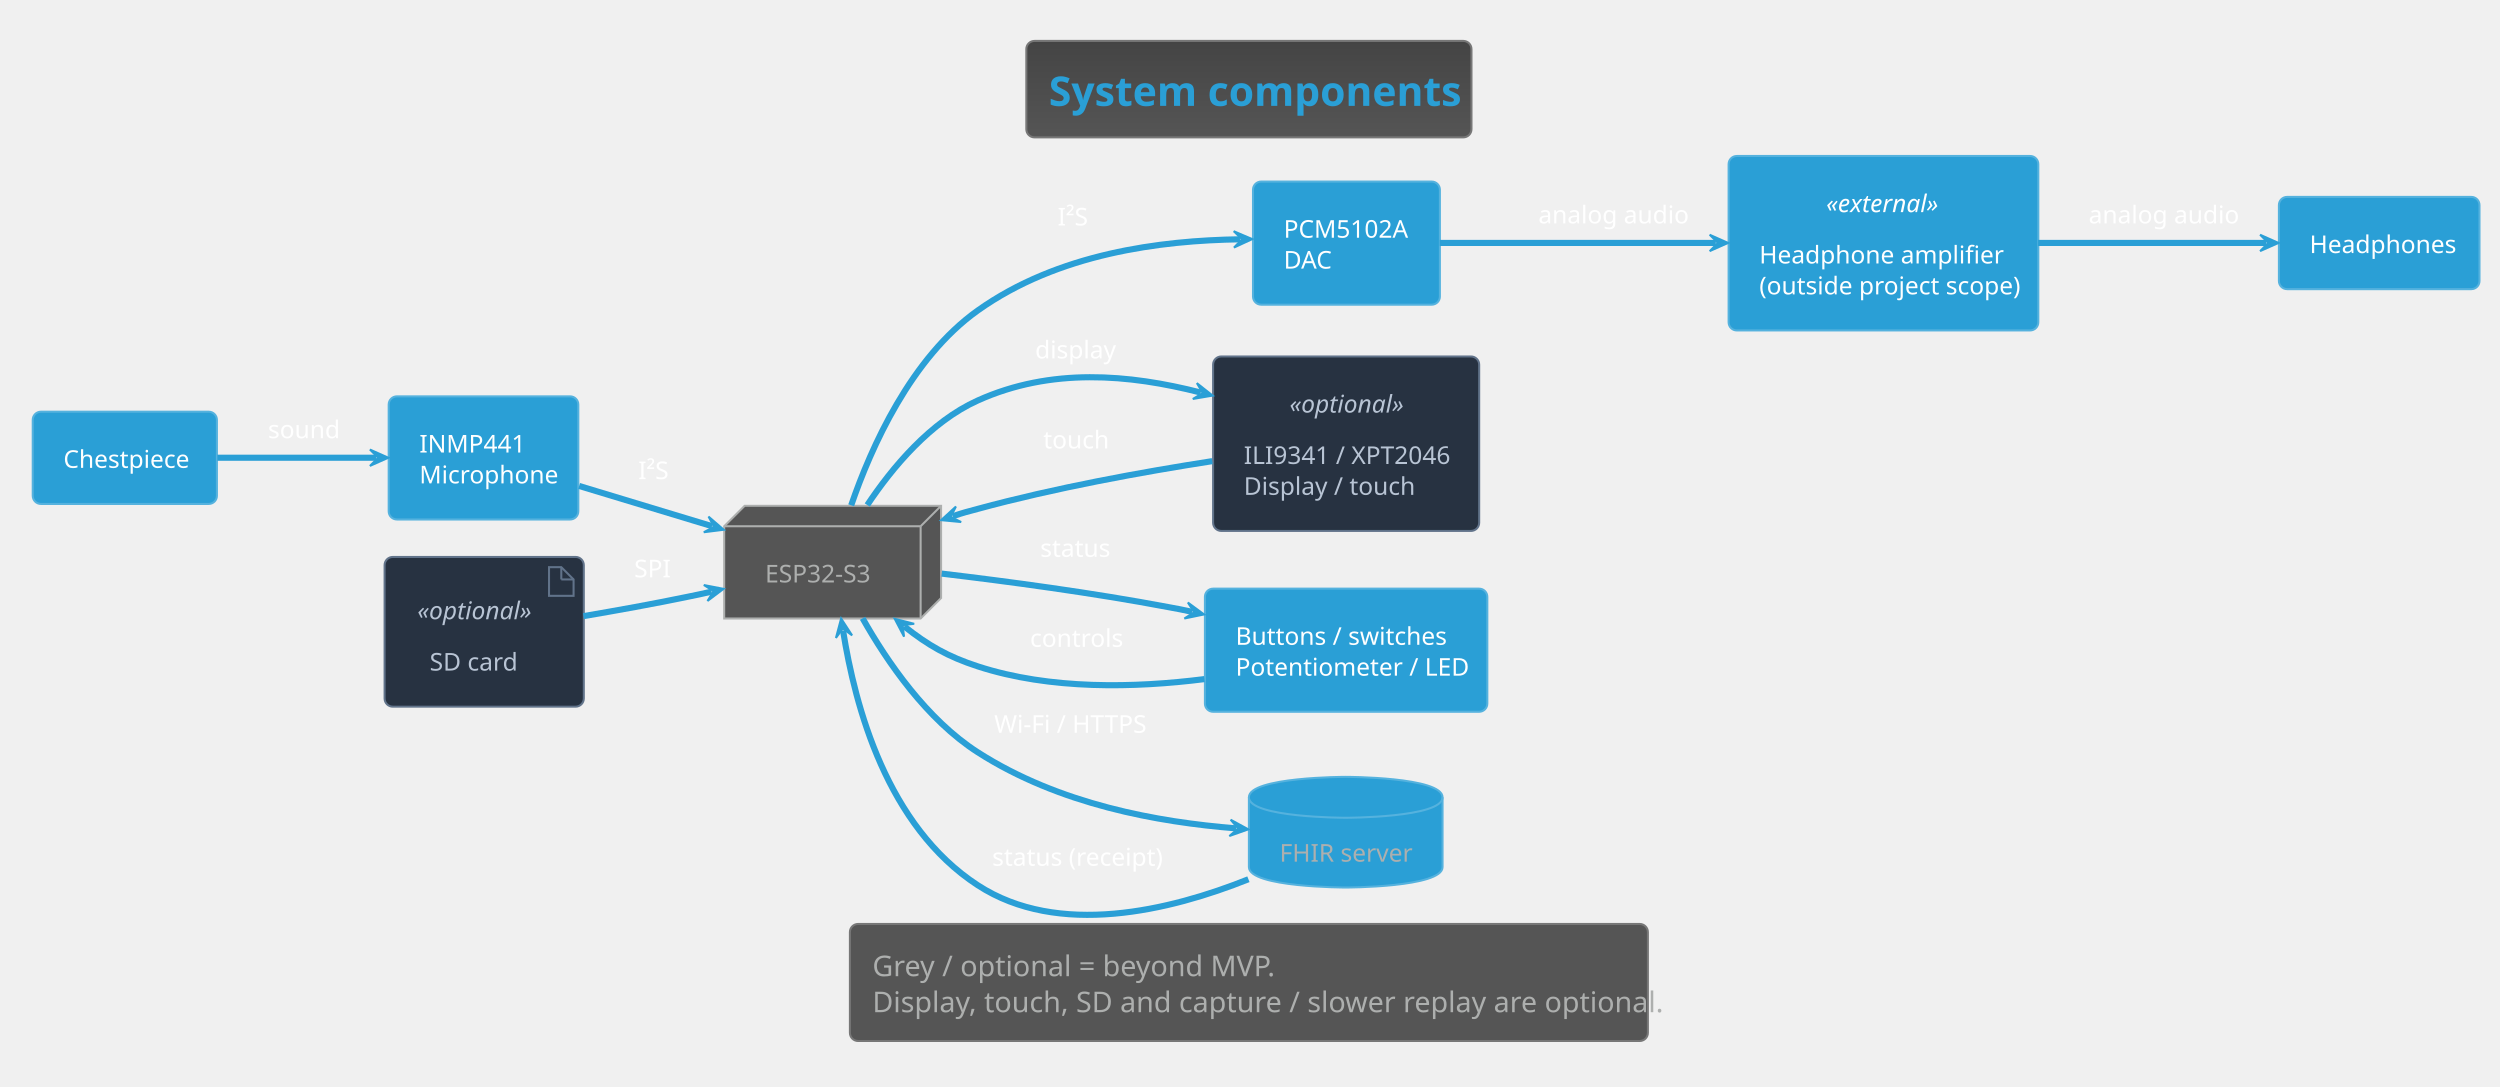
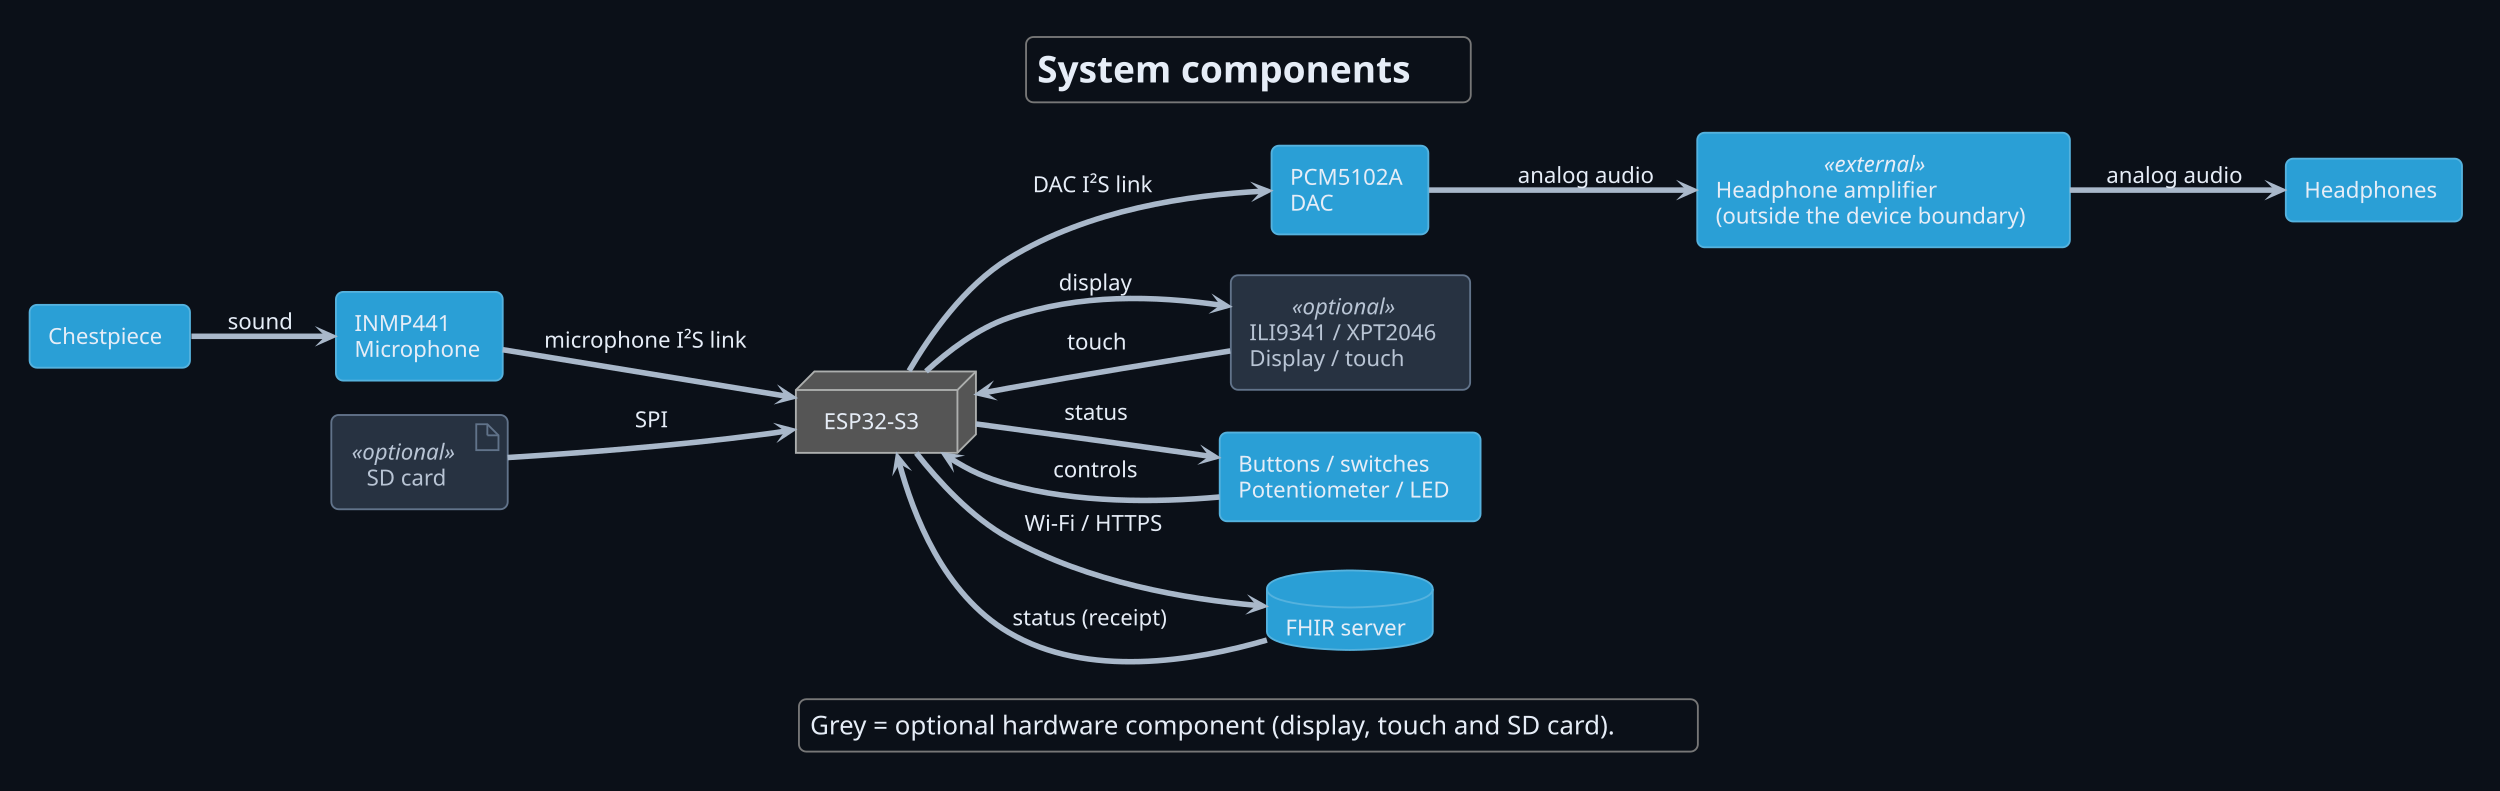
- <svg xmlns="http://www.w3.org/2000/svg" contentStyleType="text/css" data-diagram-type="DESCRIPTION" height="553.125px" preserveAspectRatio="none" style="width:1273px;height:553px;" version="1.1" viewBox="0 0 1273 553" width="1273.958px" zoomAndPan="magnify">
-   <defs>
-     <linearGradient id="g1qleq7sax99ex0" x1="50%" x2="50%" y1="0%" y2="100%">
-       <stop offset="0%" stop-color="#444444" />
-       <stop offset="100%" stop-color="#555555" />
-     </linearGradient>
-   </defs>
-   <g>
-     <g class="title" data-source-line="16">
-       <rect fill="url(#g1qleq7sax99ex0)" height="49.121" rx="4.167" ry="4.167" style="stroke:#777777;stroke-width:1.042;" width="226.672" x="522.601" y="20.833" />
-       <text fill="#2a9fd6" font-family="sans-serif" font-size="20.833" font-weight="bold" lengthAdjust="spacing" textLength="203.756" x="534.06" y="53.919">System components</text>
+ <svg xmlns="http://www.w3.org/2000/svg" version="1.1" data-diagram-type="DESCRIPTION" style="width:1407px;height:445px;background:#0B1018;" width="1407.292px" height="445.833px" viewBox="0 0 1407 445" zoomAndPan="magnify" preserveAspectRatio="none" contentStyleType="text/css">
+   <defs />
+   <g font-family="sans-serif" lengthAdjust="spacing">
+     <rect x="0" y="0" width="1407.292" height="445.833" fill="#0B1018" style="stroke:none;" />
+     <g class="title" data-source-line="19">
+       <rect x="577.463" y="20.833" width="250.283" height="36.751" fill="none" style="stroke:#777;stroke-width:1.042;" rx="4.167" ry="4.167" />
+       <text x="583.713" y="46.421" fill="#E6EDF7" font-size="20.833" textLength="237.783" font-weight="700">System components</text>
    </g>
-     <g class="entity" data-qualified-name="chest" data-source-line="18" id="ent0002">
-       <rect fill="#2a9fd6" height="46.973" rx="4.167" ry="4.167" style="stroke:#55b2de;stroke-width:1.042;" width="93.787" x="16.667" y="209.637" />
-       <text fill="#ffffff" font-family="sans-serif" font-size="12.5" lengthAdjust="spacing" textLength="62.537" x="32.292" y="238.238">Chestpiece</text>
+     <g class="entity" data-qualified-name="chest" id="ent0001" data-source-line="21">
+       <rect x="16.667" y="171.57" width="90.249" height="35.384" fill="#2A9FD6" style="stroke:#55B2DE;stroke-width:1.042;" rx="4.167" ry="4.167" />
+       <text x="27.083" y="193.589" fill="#E6EDF7" font-size="12.5" textLength="69.415">Chestpiece</text>
    </g>
-     <g class="entity" data-qualified-name="mic" data-source-line="19" id="ent0003">
-       <rect fill="#2a9fd6" height="62.695" rx="4.167" ry="4.167" style="stroke:#55b2de;stroke-width:1.042;" width="96.564" x="197.917" y="201.825" />
-       <text fill="#ffffff" font-family="sans-serif" font-size="12.5" lengthAdjust="spacing" textLength="52.106" x="213.542" y="230.426">INMP441</text>
-       <text fill="#ffffff" font-family="sans-serif" font-size="12.5" lengthAdjust="spacing" textLength="65.314" x="213.542" y="246.149">Microphone</text>
+     <g class="entity" data-qualified-name="mic" id="ent0002" data-source-line="22">
+       <rect x="189.063" y="164.278" width="93.868" height="49.935" fill="#2A9FD6" style="stroke:#55B2DE;stroke-width:1.042;" rx="4.167" ry="4.167" />
+       <text x="199.479" y="186.297" fill="#E6EDF7" font-size="12.5" textLength="55.219">INMP441</text>
+       <text x="199.479" y="200.848" fill="#E6EDF7" font-size="12.5" textLength="73.035">Microphone</text>
    </g>
-     <g class="entity" data-qualified-name="cpu" data-source-line="20" id="ent0004">
-       <polygon fill="#555555" points="368.75,267.971,379.167,257.554,479.201,257.554,479.201,304.527,468.785,314.943,368.75,314.943,368.75,267.971" style="stroke:#adafae;stroke-width:1.042;" />
-       <line style="stroke:#adafae;stroke-width:1.042;" x1="468.785" x2="479.201" y1="267.971" y2="257.554" />
-       <line style="stroke:#adafae;stroke-width:1.042;" x1="368.75" x2="468.785" y1="267.971" y2="267.971" />
-       <line style="stroke:#adafae;stroke-width:1.042;" x1="468.785" x2="468.785" y1="267.971" y2="314.943" />
-       <text fill="#adafae" font-family="sans-serif" font-size="12.5" lengthAdjust="spacing" textLength="58.368" x="389.583" y="296.572">ESP32-S3</text>
+     <g class="entity" data-qualified-name="cpu" id="ent0003" data-source-line="23">
+       <polygon points="447.917,219.486,458.333,209.07,549.257,209.07,549.257,244.454,538.841,254.87,447.917,254.87,447.917,219.486" fill="#555" style="stroke:#ADAFAE;stroke-width:1.042;stroke-linejoin:miter;stroke-miterlimit:10;" />
+       <line x1="538.841" y1="219.486" x2="549.257" y2="209.07" style="stroke:#ADAFAE;stroke-width:1.042;" />
+       <line x1="447.917" y1="219.486" x2="538.841" y2="219.486" style="stroke:#ADAFAE;stroke-width:1.042;" />
+       <line x1="538.841" y1="219.486" x2="538.841" y2="254.87" style="stroke:#ADAFAE;stroke-width:1.042;" />
+       <text x="463.542" y="241.506" fill="#E6EDF7" font-size="12.5" textLength="59.674">ESP32-S3</text>
    </g>
-     <g class="entity" data-qualified-name="dac" data-source-line="21" id="ent0005">
-       <rect fill="#2a9fd6" height="62.695" rx="4.167" ry="4.167" style="stroke:#55b2de;stroke-width:1.042;" width="95.172" x="638.021" y="92.45" />
-       <text fill="#ffffff" font-family="sans-serif" font-size="12.5" lengthAdjust="spacing" textLength="63.922" x="653.646" y="121.051">PCM5102A</text>
-       <text fill="#ffffff" font-family="sans-serif" font-size="12.5" lengthAdjust="spacing" textLength="26.392" x="653.646" y="136.774">DAC</text>
+     <g class="entity" data-qualified-name="dac" id="ent0004" data-source-line="24">
+       <rect x="715.625" y="81.986" width="88.247" height="49.935" fill="#2A9FD6" style="stroke:#55B2DE;stroke-width:1.042;" rx="4.167" ry="4.167" />
+       <text x="726.042" y="104.006" fill="#E6EDF7" font-size="12.5" textLength="67.413">PCM5102A</text>
+       <text x="726.042" y="118.557" fill="#E6EDF7" font-size="12.5" textLength="26.904">DAC</text>
    </g>
-     <g class="entity" data-qualified-name="amp" data-source-line="22" id="ent0006">
-       <rect fill="#2a9fd6" height="88.835" rx="4.167" ry="4.167" style="stroke:#55b2de;stroke-width:1.042;" width="157.703" x="880.208" y="79.429" />
-       <text fill="#ffffff" font-family="sans-serif" font-size="12.5" font-style="italic" lengthAdjust="spacing" textLength="58.374" x="929.873" y="108.03">«external»</text>
-       <text fill="#ffffff" font-family="sans-serif" font-size="12.5" lengthAdjust="spacing" textLength="115.35" x="895.833" y="134.169">Headphone amplifier</text>
-       <text fill="#ffffff" font-family="sans-serif" font-size="12.5" lengthAdjust="spacing" textLength="126.453" x="895.833" y="149.892">(outside project scope)</text>
+     <g class="entity" data-qualified-name="amp" id="ent0005" data-source-line="25">
+       <rect x="955.208" y="74.695" width="209.719" height="64.486" fill="#2A9FD6" style="stroke:#55B2DE;stroke-width:1.042;" rx="4.167" ry="4.167" />
+       <text x="1026.483" y="96.714" fill="#E6EDF7" font-size="12.5" textLength="67.169" font-style="italic">«external»</text>
+       <text x="965.625" y="111.265" fill="#E6EDF7" font-size="12.5" textLength="131.195">Headphone amplifier</text>
+       <text x="965.625" y="125.816" fill="#E6EDF7" font-size="12.5" textLength="188.885">(outside the device boundary)</text>
    </g>
-     <g class="entity" data-qualified-name="hp" data-source-line="23" id="ent0007">
-       <rect fill="#2a9fd6" height="46.973" rx="4.167" ry="4.167" style="stroke:#55b2de;stroke-width:1.042;" width="102.142" x="1160.417" y="100.262" />
-       <text fill="#ffffff" font-family="sans-serif" font-size="12.5" lengthAdjust="spacing" textLength="70.892" x="1176.042" y="128.863">Headphones</text>
+     <g class="entity" data-qualified-name="hp" id="ent0006" data-source-line="26">
+       <rect x="1286.458" y="89.278" width="99.148" height="35.384" fill="#2A9FD6" style="stroke:#55B2DE;stroke-width:1.042;" rx="4.167" ry="4.167" />
+       <text x="1296.875" y="111.297" fill="#E6EDF7" font-size="12.5" textLength="78.314">Headphones</text>
    </g>
-     <g class="entity" data-qualified-name="ui" data-source-line="24" id="ent0008">
-       <rect fill="#273241" height="88.835" rx="4.167" ry="4.167" style="stroke:#61738a;stroke-width:1.042;" width="135.492" x="617.708" y="181.512" />
-       <text fill="#b8c4d4" font-family="sans-serif" font-size="12.5" font-style="italic" lengthAdjust="spacing" textLength="57.69" x="656.609" y="210.113">«optional»</text>
-       <text fill="#b8c4d4" font-family="sans-serif" font-size="12.5" lengthAdjust="spacing" textLength="104.242" x="633.333" y="236.253">ILI9341 / XPT2046</text>
-       <text fill="#b8c4d4" font-family="sans-serif" font-size="12.5" lengthAdjust="spacing" textLength="81.982" x="633.333" y="251.975">Display / touch</text>
+     <g class="entity" data-qualified-name="ui" id="ent0007" data-source-line="27">
+       <rect x="692.708" y="154.903" width="134.688" height="64.486" fill="#273241" style="stroke:#61738A;stroke-width:1.042;" rx="4.167" ry="4.167" />
+       <text x="727.075" y="176.922" fill="#B8C4D4" font-size="12.5" textLength="65.955" font-style="italic">«optional»</text>
+       <text x="703.125" y="191.473" fill="#B8C4D4" font-size="12.5" textLength="113.855">ILI9341 / XPT2046</text>
+       <text x="703.125" y="206.024" fill="#B8C4D4" font-size="12.5" textLength="93.5">Display / touch</text>
    </g>
-     <g class="entity" data-qualified-name="controls" data-source-line="25" id="ent0009">
-       <rect fill="#2a9fd6" height="62.695" rx="4.167" ry="4.167" style="stroke:#55b2de;stroke-width:1.042;" width="143.805" x="613.542" y="299.741" />
-       <text fill="#ffffff" font-family="sans-serif" font-size="12.5" lengthAdjust="spacing" textLength="100.739" x="629.167" y="328.342">Buttons / switches</text>
-       <text fill="#ffffff" font-family="sans-serif" font-size="12.5" lengthAdjust="spacing" textLength="112.555" x="629.167" y="344.065">Potentiometer / LED</text>
+     <g class="entity" data-qualified-name="controls" id="ent0008" data-source-line="28">
+       <rect x="686.458" y="243.445" width="146.798" height="49.935" fill="#2A9FD6" style="stroke:#55B2DE;stroke-width:1.042;" rx="4.167" ry="4.167" />
+       <text x="696.875" y="265.464" fill="#E6EDF7" font-size="12.5" textLength="114.648">Buttons / switches</text>
+       <text x="696.875" y="280.015" fill="#E6EDF7" font-size="12.5" textLength="125.964">Potentiometer / LED</text>
    </g>
-     <g class="entity" data-qualified-name="sd" data-source-line="26" id="ent0010">
-       <rect fill="#273241" height="76.237" rx="4.167" ry="4.167" style="stroke:#61738a;stroke-width:1.042;" width="101.44" x="195.833" y="283.596" />
-       <polygon fill="#273241" points="279.565,288.804,279.565,303.387,292.065,303.387,292.065,295.054,285.815,288.804,279.565,288.804" style="stroke:#61738a;stroke-width:1.042;" />
-       <line style="stroke:#61738a;stroke-width:1.042;" x1="285.815" x2="285.815" y1="288.804" y2="295.054" />
-       <line style="stroke:#61738a;stroke-width:1.042;" x1="292.065" x2="285.815" y1="295.054" y2="295.054" />
-       <text fill="#b8c4d4" font-family="sans-serif" font-size="12.5" font-style="italic" lengthAdjust="spacing" textLength="57.69" x="212.5" y="315.322">«optional»</text>
-       <text fill="#b8c4d4" font-family="sans-serif" font-size="12.5" lengthAdjust="spacing" textLength="45.154" x="218.768" y="341.461">SD card</text>
+     <g class="entity" data-qualified-name="sd" id="ent0009" data-source-line="29">
+       <rect x="186.458" y="233.549" width="99.288" height="53.06" fill="#273241" style="stroke:#61738A;stroke-width:1.042;" rx="4.167" ry="4.167" />
+       <polygon points="268.038,238.757,268.038,253.341,280.538,253.341,280.538,245.007,274.288,238.757,268.038,238.757" fill="#273241" style="stroke:#61738A;stroke-width:1.042;stroke-linejoin:miter;stroke-miterlimit:10;" />
+       <line x1="274.288" y1="238.757" x2="274.288" y2="245.007" style="stroke:#61738A;stroke-width:1.042;" />
+       <line x1="280.538" y1="245.007" x2="274.288" y2="245.007" style="stroke:#61738A;stroke-width:1.042;" />
+       <text x="197.917" y="258.693" fill="#B8C4D4" font-size="12.5" textLength="65.955" font-style="italic">«optional»</text>
+       <text x="206.324" y="273.244" fill="#B8C4D4" font-size="12.5" textLength="49.139">SD card</text>
    </g>
-     <g class="entity" data-qualified-name="server" data-source-line="27" id="ent0011">
-       <path d="M635.938,405.991 C635.938,395.575 685.245,395.575 685.245,395.575 C685.245,395.575 734.552,395.575 734.552,405.991 L734.552,441.506 C734.552,451.923 685.245,451.923 685.245,451.923 C685.245,451.923 635.938,451.923 635.938,441.506 L635.938,405.991" fill="#2a9fd6" style="stroke:#55b2de;stroke-width:1.042;" />
-       <path d="M635.938,405.991 C635.938,416.408 685.245,416.408 685.245,416.408 C685.245,416.408 734.552,416.408 734.552,405.991" fill="none" style="stroke:#55b2de;stroke-width:1.042;" />
-       <text fill="#adafae" font-family="sans-serif" font-size="12.5" lengthAdjust="spacing" textLength="67.365" x="651.562" y="438.759">FHIR server</text>
+     <g class="entity" data-qualified-name="server" id="ent0010" data-source-line="30">
+       <path d="M713.021,331.466 C713.021,321.049 759.689,321.049 759.689,321.049 C759.689,321.049 806.358,321.049 806.358,331.466 L806.358,355.391 C806.358,365.808 759.689,365.808 759.689,365.808 C759.689,365.808 713.021,365.808 713.021,355.391 L713.021,331.466" style="stroke:#55B2DE;stroke-width:1.042;" fill="#2A9FD6" />
+       <path d="M713.021,331.466 C713.021,341.882 759.689,341.882 759.689,341.882 C759.689,341.882 806.358,341.882 806.358,331.466" style="stroke:#55B2DE;stroke-width:1.042;" fill="none" />
+       <text x="723.438" y="357.652" fill="#E6EDF7" font-size="12.5" textLength="72.504">FHIR server</text>
    </g>
-     <g class="link" data-entity-1="ent0002" data-entity-2="ent0003" data-link-type="dependency" id="lnk12">
-       <polygon fill="#2a9fd6" points="197.748,233.075,188.373,228.908,192.539,233.075,188.373,237.242,197.748,233.075" style="stroke:#2a9fd6;stroke-width:1.042;" />
-       <path d="M110.657,233.075 C137.325,233.075 164.58,233.075 191.498,233.075" fill="none" style="stroke:#2a9fd6;stroke-width:3.125;" />
-       <text fill="#ffffff" font-family="sans-serif" font-size="12.5" lengthAdjust="spacing" textLength="34.058" x="136.458" y="223.134">sound</text>
+     <g class="link" data-entity-1="ent0001" data-entity-2="ent0002" id="lnk11" data-link-type="dependency">
+       <polygon points="188.913,189.278,179.538,185.111,183.705,189.278,179.538,193.445,188.913,189.278" fill="#A9B8CA" style="stroke:#A9B8CA;stroke-width:1.042;stroke-linejoin:miter;stroke-miterlimit:10;" />
+       <path d="M107.73,189.278 C132.696,189.278 158.537,189.278 183.705,189.278" style="stroke:#A9B8CA;stroke-width:3.125;" fill="none" />
+       <text x="128.125" y="185.256" fill="#E6EDF7" font-size="12.5" textLength="37.939">sound</text>
    </g>
-     <g class="link" data-entity-1="ent0003" data-entity-2="ent0004" data-link-type="dependency" id="lnk13">
-       <polygon fill="#2a9fd6" points="368.553,269.745,360.787,263.042,363.568,268.237,358.373,271.018,368.553,269.745" style="stroke:#2a9fd6;stroke-width:1.042;" />
-       <path d="M294.894,247.451 C317.636,254.334 339.001,260.801 362.571,267.935" fill="none" style="stroke:#2a9fd6;stroke-width:3.125;" />
-       <text fill="#ffffff" font-family="sans-serif" font-size="12.5" lengthAdjust="spacing" textLength="15.973" x="325" y="243.968">I²S</text>
+     <g class="link" data-entity-1="ent0002" data-entity-2="ent0003" id="lnk12" data-link-type="dependency">
+       <polygon points="447.91,223.871,439.333,218.242,442.77,223.028,437.984,226.465,447.91,223.871" fill="#A9B8CA" style="stroke:#A9B8CA;stroke-width:1.042;stroke-linejoin:miter;stroke-miterlimit:10;" />
+       <path d="M282.937,196.815 C329.224,204.406 395.265,215.237 442.77,223.028" style="stroke:#A9B8CA;stroke-width:3.125;" fill="none" />
+       <text x="306.25" y="195.672" fill="#E6EDF7" font-size="12.5" textLength="121.112">microphone I²S link</text>
    </g>
-     <g class="link" data-entity-1="ent0004" data-entity-2="ent0005" data-link-type="dependency" id="lnk14">
-       <polygon fill="#2a9fd6" points="637.651,121.753,628.214,117.728,632.443,121.832,628.339,126.061,637.651,121.753" style="stroke:#2a9fd6;stroke-width:1.042;" />
-       <path d="M433.414,257.326 C443.649,227.577 463.911,182.242 497.917,158.075 C538.834,128.996 590.92,122.457 631.401,121.847" fill="none" style="stroke:#2a9fd6;stroke-width:3.125;" />
-       <text fill="#ffffff" font-family="sans-serif" font-size="12.5" lengthAdjust="spacing" textLength="15.973" x="538.542" y="114.801">I²S</text>
+     <g class="link" data-entity-1="ent0003" data-entity-2="ent0004" id="lnk13" data-link-type="dependency">
+       <polygon points="715.524,107.339,705.941,103.677,710.323,107.616,706.384,111.999,715.524,107.339" fill="#A9B8CA" style="stroke:#A9B8CA;stroke-width:1.042;stroke-linejoin:miter;stroke-miterlimit:10;" />
+       <path d="M511.62,208.697 C523.278,188.732 542.78,160.84 567.708,145.528 C612.996,117.71 669.427,109.793 710.323,107.616" style="stroke:#A9B8CA;stroke-width:3.125;" fill="none" />
+       <text x="581.25" y="108.172" fill="#E6EDF7" font-size="12.5" textLength="73.59">DAC I²S link</text>
    </g>
-     <g class="link" data-entity-1="ent0005" data-entity-2="ent0006" data-link-type="dependency" id="lnk15">
-       <polygon fill="#2a9fd6" points="879.954,123.7,870.579,119.533,874.746,123.7,870.579,127.867,879.954,123.7" style="stroke:#2a9fd6;stroke-width:1.042;" />
-       <path d="M733.106,123.7 C773.413,123.7 826.24,123.7 873.704,123.7" fill="none" style="stroke:#2a9fd6;stroke-width:3.125;" />
-       <text fill="#ffffff" font-family="sans-serif" font-size="12.5" lengthAdjust="spacing" textLength="71.594" x="783.333" y="113.759">analog audio</text>
+     <g class="link" data-entity-1="ent0004" data-entity-2="ent0005" id="lnk14" data-link-type="dependency">
+       <polygon points="954.978,106.986,945.603,102.82,949.769,106.986,945.603,111.153,954.978,106.986" fill="#A9B8CA" style="stroke:#A9B8CA;stroke-width:1.042;stroke-linejoin:miter;stroke-miterlimit:10;" />
+       <path d="M804.257,106.986 C843.634,106.986 898.093,106.986 949.769,106.986" style="stroke:#A9B8CA;stroke-width:3.125;" fill="none" />
+       <text x="854.167" y="102.964" fill="#E6EDF7" font-size="12.5" textLength="80.908">analog audio</text>
    </g>
-     <g class="link" data-entity-1="ent0006" data-entity-2="ent0007" data-link-type="dependency" id="lnk16">
-       <polygon fill="#2a9fd6" points="1160.224,123.7,1150.849,119.533,1155.015,123.7,1150.849,127.867,1160.224,123.7" style="stroke:#2a9fd6;stroke-width:1.042;" />
-       <path d="M1037.789,123.7 C1077.719,123.7 1118.931,123.7 1153.974,123.7" fill="none" style="stroke:#2a9fd6;stroke-width:3.125;" />
-       <text fill="#ffffff" font-family="sans-serif" font-size="12.5" lengthAdjust="spacing" textLength="71.594" x="1063.542" y="113.759">analog audio</text>
+     <g class="link" data-entity-1="ent0005" data-entity-2="ent0006" id="lnk15" data-link-type="dependency">
+       <polygon points="1286.101,106.986,1276.726,102.82,1280.892,106.986,1276.726,111.153,1286.101,106.986" fill="#A9B8CA" style="stroke:#A9B8CA;stroke-width:1.042;stroke-linejoin:miter;stroke-miterlimit:10;" />
+       <path d="M1164.9,106.986 C1206.526,106.986 1247.27,106.986 1280.892,106.986" style="stroke:#A9B8CA;stroke-width:3.125;" fill="none" />
+       <text x="1185.417" y="102.964" fill="#E6EDF7" font-size="12.5" textLength="80.908">analog audio</text>
    </g>
-     <g class="link" data-entity-1="ent0009" data-entity-2="ent0004" data-link-type="dependency" id="lnk17">
-       <polygon fill="#2a9fd6" points="455.566,315.092,460.333,324.177,459.651,318.324,465.503,317.642,455.566,315.092" style="stroke:#2a9fd6;stroke-width:1.042;" />
-       <path d="M613.277,345.799 C577.81,350.296 534.736,351.315 497.917,339.325 C482.577,334.329 472.679,328.632 460.467,318.97" fill="none" style="stroke:#2a9fd6;stroke-width:3.125;" />
-       <text fill="#ffffff" font-family="sans-serif" font-size="12.5" lengthAdjust="spacing" textLength="43.768" x="524.479" y="329.384">controls</text>
+     <g class="link" data-entity-1="ent0008" data-entity-2="ent0003" id="lnk16" data-link-type="dependency">
+       <polygon points="530.141,254.998,535.838,263.53,534.543,257.782,540.292,256.487,530.141,254.998" fill="#A9B8CA" style="stroke:#A9B8CA;stroke-width:1.042;stroke-linejoin:miter;stroke-miterlimit:10;" />
+       <path d="M686.394,279.711 C650.143,282.926 605.952,283.135 567.708,272.611 C554.549,268.99 545.766,264.878 534.543,257.782" style="stroke:#A9B8CA;stroke-width:3.125;" fill="none" />
+       <text x="592.708" y="268.589" fill="#E6EDF7" font-size="12.5" textLength="50.116">controls</text>
    </g>
-     <g class="link" data-entity-1="ent0004" data-entity-2="ent0009" data-link-type="dependency" id="lnk18">
-       <polygon fill="#2a9fd6" points="613.132,312.878,604.865,306.802,608.044,311.763,603.082,314.942,613.132,312.878" style="stroke:#2a9fd6;stroke-width:1.042;" />
-       <path d="M479.526,292.079 C512.94,296.048 556.504,301.879 594.792,309.116 C600.769,310.247 600.841,310.186 607.027,311.541" fill="none" style="stroke:#2a9fd6;stroke-width:3.125;" />
-       <text fill="#ffffff" font-family="sans-serif" font-size="12.5" lengthAdjust="spacing" textLength="33.35" x="529.688" y="283.551">status</text>
+     <g class="link" data-entity-1="ent0003" data-entity-2="ent0008" id="lnk17" data-link-type="dependency">
+       <polygon points="686.23,257.574,677.554,252.099,681.076,256.823,676.352,260.345,686.23,257.574" fill="#A9B8CA" style="stroke:#A9B8CA;stroke-width:1.042;stroke-linejoin:miter;stroke-miterlimit:10;" />
+       <path d="M549.189,238.597 C582.692,243.092 627.875,249.231 667.708,254.903 C673.727,255.76 674.813,255.91 681.076,256.823" style="stroke:#A9B8CA;stroke-width:3.125;" fill="none" />
+       <text x="598.958" y="236.297" fill="#E6EDF7" font-size="12.5" textLength="38.409">status</text>
    </g>
-     <g class="link" data-entity-1="ent0008" data-entity-2="ent0004" data-link-type="dependency" id="lnk19">
-       <polygon fill="#2a9fd6" points="479.202,264.859,489.416,265.823,484.139,263.2,486.762,257.924,479.202,264.859" style="stroke:#2a9fd6;stroke-width:1.042;" />
-       <path d="M617.284,234.808 C581.507,240.363 536.939,248.473 497.917,259.116 C491.793,260.787 491.385,260.766 485.126,262.869" fill="none" style="stroke:#2a9fd6;stroke-width:3.125;" />
-       <text fill="#ffffff" font-family="sans-serif" font-size="12.5" lengthAdjust="spacing" textLength="30.579" x="531.25" y="228.343">touch</text>
+     <g class="link" data-entity-1="ent0007" data-entity-2="ent0003" id="lnk18" data-link-type="dependency">
+       <polygon points="549.005,221.952,558.999,224.267,554.119,220.965,557.42,216.084,549.005,221.952" fill="#A9B8CA" style="stroke:#A9B8CA;stroke-width:1.042;stroke-linejoin:miter;stroke-miterlimit:10;" />
+       <path d="M692.413,197.49 C655.611,203.336 609.069,210.961 567.708,218.445 C561.648,219.541 560.408,219.751 554.119,220.965" style="stroke:#A9B8CA;stroke-width:3.125;" fill="none" />
+       <text x="600.521" y="196.714" fill="#E6EDF7" font-size="12.5" textLength="35.266">touch</text>
    </g>
-     <g class="link" data-entity-1="ent0004" data-entity-2="ent0008" data-link-type="dependency" id="lnk20">
-       <polygon fill="#2a9fd6" points="617.495,201.439,609.443,195.081,612.448,200.149,607.38,203.155,617.495,201.439" style="stroke:#2a9fd6;stroke-width:1.042;" />
-       <path d="M441.608,257.168 C454.303,238.122 473.721,214.797 497.917,203.908 C535.218,187.122 574.703,190.504 611.439,199.892" fill="none" style="stroke:#2a9fd6;stroke-width:3.125;" />
-       <text fill="#ffffff" font-family="sans-serif" font-size="12.5" lengthAdjust="spacing" textLength="38.91" x="527.083" y="182.509">display</text>
+     <g class="link" data-entity-1="ent0003" data-entity-2="ent0007" id="lnk19" data-link-type="dependency">
+       <polygon points="692.554,172.542,683.872,167.076,687.4,171.797,682.679,175.324,692.554,172.542" fill="#A9B8CA" style="stroke:#A9B8CA;stroke-width:1.042;stroke-linejoin:miter;stroke-miterlimit:10;" />
+       <path d="M521.149,209.002 C533.544,197.561 550.102,184.907 567.708,178.861 C607.606,165.16 649.806,166.358 687.4,171.797" style="stroke:#A9B8CA;stroke-width:3.125;" fill="none" />
+       <text x="595.833" y="163.381" fill="#E6EDF7" font-size="12.5" textLength="44.385">display</text>
    </g>
-     <g class="link" data-entity-1="ent0010" data-entity-2="ent0004" data-link-type="dependency" id="lnk21">
-       <polygon fill="#2a9fd6" points="368.458,299.849,358.387,297.893,363.383,301.019,360.258,306.014,368.458,299.849" style="stroke:#2a9fd6;stroke-width:1.042;" />
-       <path d="M297.102,313.731 C313.942,310.875 332.831,307.47 350,303.908 C355.995,302.664 356.156,302.683 362.368,301.252" fill="none" style="stroke:#2a9fd6;stroke-width:3.125;" />
-       <text fill="#ffffff" font-family="sans-serif" font-size="12.5" lengthAdjust="spacing" textLength="20.148" x="322.917" y="293.967">SPI</text>
+     <g class="link" data-entity-1="ent0009" data-entity-2="ent0003" id="lnk20" data-link-type="dependency">
+       <polygon points="447.554,241.712,437.622,239.144,442.417,242.569,438.992,247.364,447.554,241.712" fill="#A9B8CA" style="stroke:#A9B8CA;stroke-width:1.042;stroke-linejoin:miter;stroke-miterlimit:10;" />
+       <path d="M285.698,257.501 C324.634,255.09 380.546,250.9 429.167,244.486 C435.136,243.699 436.239,243.599 442.417,242.569" style="stroke:#A9B8CA;stroke-width:3.125;" fill="none" />
+       <text x="357.292" y="240.464" fill="#E6EDF7" font-size="12.5" textLength="19.159">SPI</text>
    </g>
-     <g class="link" data-entity-1="ent0004" data-entity-2="ent0011" data-link-type="dependency" id="lnk22">
-       <polygon fill="#2a9fd6" points="635.664,422.303,626.652,417.401,630.472,421.887,625.986,425.707,635.664,422.303" style="stroke:#2a9fd6;stroke-width:1.042;" />
-       <path d="M439.232,314.849 C451.69,336.912 471.866,366.375 497.917,383.075 C539.476,409.716 589.592,418.607 629.434,421.804" fill="none" style="stroke:#2a9fd6;stroke-width:3.125;" />
-       <text fill="#ffffff" font-family="sans-serif" font-size="12.5" lengthAdjust="spacing" textLength="80.542" x="506.25" y="373.134">Wi-Fi / HTTPS</text>
+     <g class="link" data-entity-1="ent0003" data-entity-2="ent0010" id="lnk21" data-link-type="dependency">
+       <polygon points="712.965,341.242,704.001,336.253,707.778,340.776,703.255,344.553,712.965,341.242" fill="#A9B8CA" style="stroke:#A9B8CA;stroke-width:1.042;stroke-linejoin:miter;stroke-miterlimit:10;" />
+       <path d="M515.671,254.952 C528.099,270.833 546.659,291.135 567.708,302.82 C613.092,328.013 667.316,337.137 707.778,340.776" style="stroke:#A9B8CA;stroke-width:3.125;" fill="none" />
+       <text x="576.563" y="298.797" fill="#E6EDF7" font-size="12.5" textLength="83.307">Wi-Fi / HTTPS</text>
    </g>
-     <g class="link" data-entity-1="ent0011" data-entity-2="ent0004" data-link-type="dependency" id="lnk23">
-       <polygon fill="#2a9fd6" points="428.3,314.927,425.66,324.841,429.12,320.07,433.89,323.53,428.3,314.927" style="stroke:#2a9fd6;stroke-width:1.042;" />
-       <path d="M635.696,447.71 C595.61,463.739 538.906,477.455 497.917,450.783 C451.552,420.613 435.427,359.657 429.284,321.099" fill="none" style="stroke:#2a9fd6;stroke-width:3.125;" />
-       <text fill="#ffffff" font-family="sans-serif" font-size="12.5" lengthAdjust="spacing" textLength="82.666" x="505.208" y="440.842">status (receipt)</text>
+     <g class="link" data-entity-1="ent0010" data-entity-2="ent0003" id="lnk22" data-link-type="dependency">
+       <polygon points="504.67,255.299,503.089,265.436,506.026,260.327,511.135,263.265,504.67,255.299" fill="#A9B8CA" style="stroke:#A9B8CA;stroke-width:1.042;stroke-linejoin:miter;stroke-miterlimit:10;" />
+       <path d="M712.998,360.227 C672.013,372.187 611.797,382.004 567.708,355.945 C530.912,334.196 513.972,289.775 506.026,260.327" style="stroke:#A9B8CA;stroke-width:3.125;" fill="none" />
+       <text x="569.792" y="351.922" fill="#E6EDF7" font-size="12.5" textLength="95.837">status (receipt)</text>
    </g>
-     <g class="legend" data-source-line="40">
-       <rect fill="#555555" height="59.603" rx="4.167" ry="4.167" style="stroke:#777777;stroke-width:1.042;" width="406.334" x="432.77" y="470.475" />
-       <text fill="#adafae" font-family="sans-serif" font-size="14.583" lengthAdjust="spacing" textLength="199.011" x="444.229" y="497.072">Grey / optional = beyond MVP.</text>
-       <text fill="#adafae" font-family="sans-serif" font-size="14.583" lengthAdjust="spacing" textLength="383.418" x="444.229" y="515.415">Display, touch, SD and capture / slower replay are optional.</text>
+     <g class="legend" data-source-line="43">
+       <rect x="449.648" y="393.522" width="505.912" height="29.476" fill="none" style="stroke:#777;stroke-width:1.042;" rx="4.167" ry="4.167" />
+       <text x="455.898" y="413.309" fill="#E6EDF7" font-size="14.583" textLength="493.412">Grey = optional hardware component (display, touch and SD card).</text>
    </g>
  </g>
</svg>
